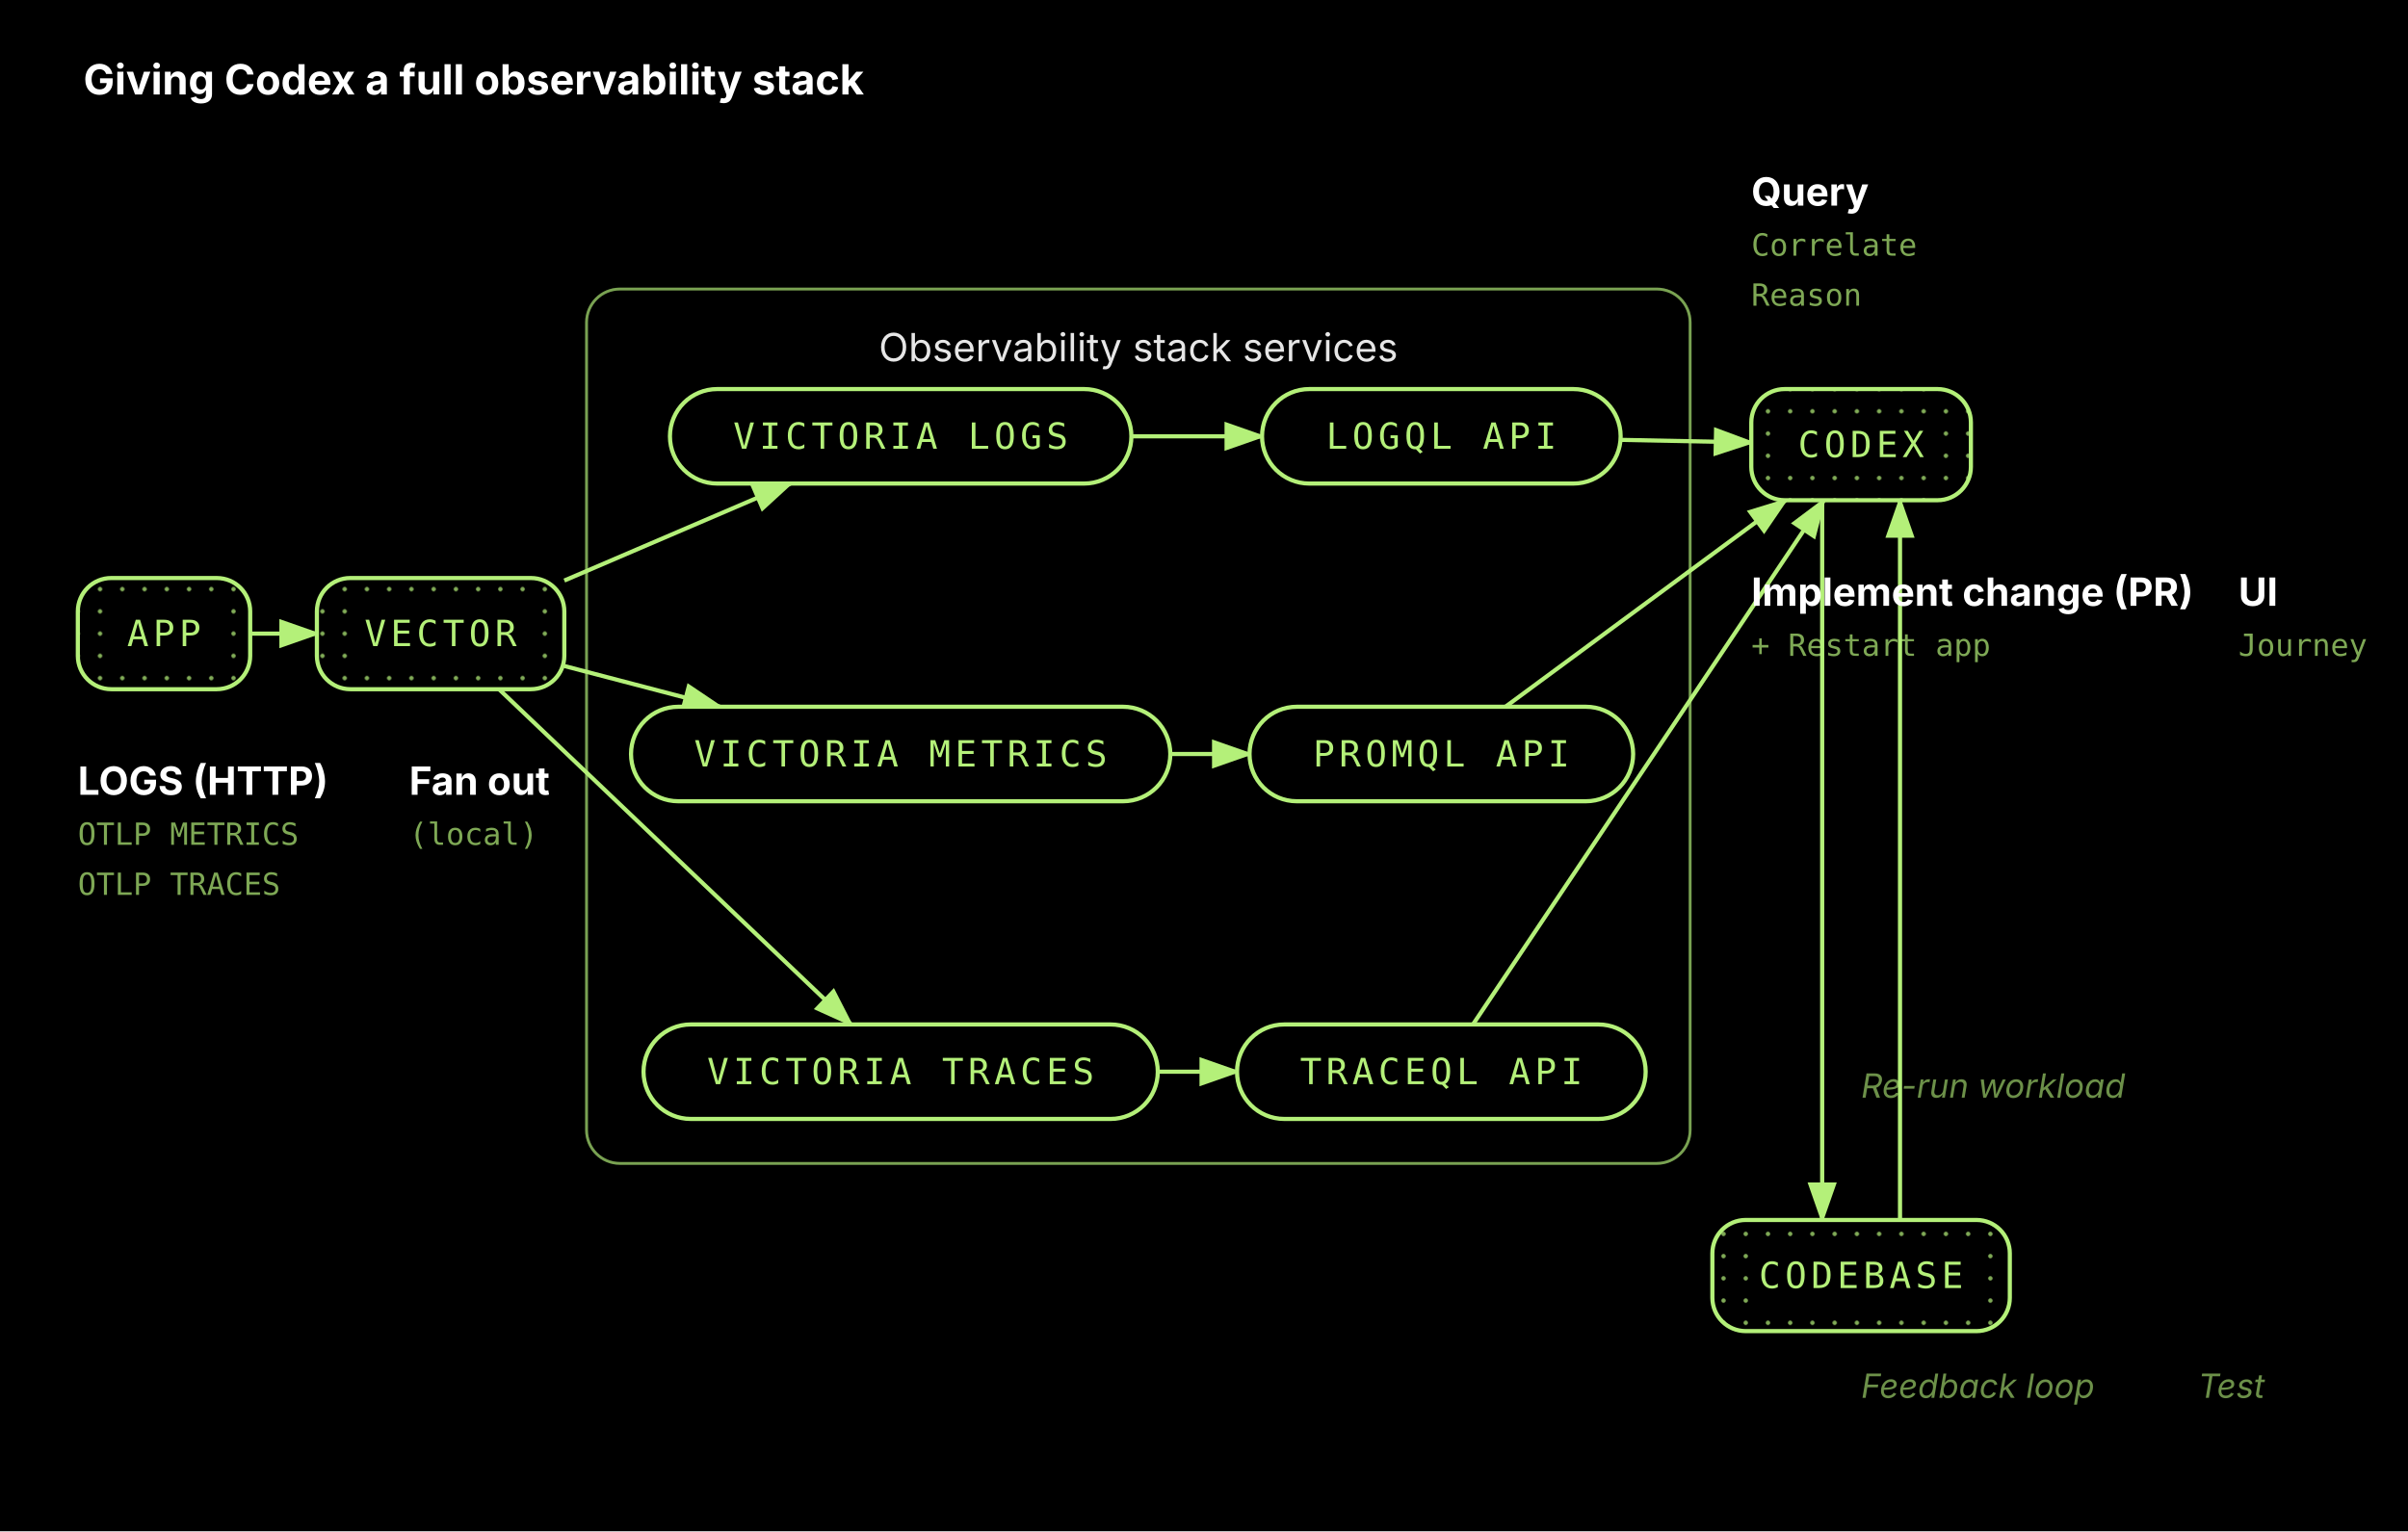
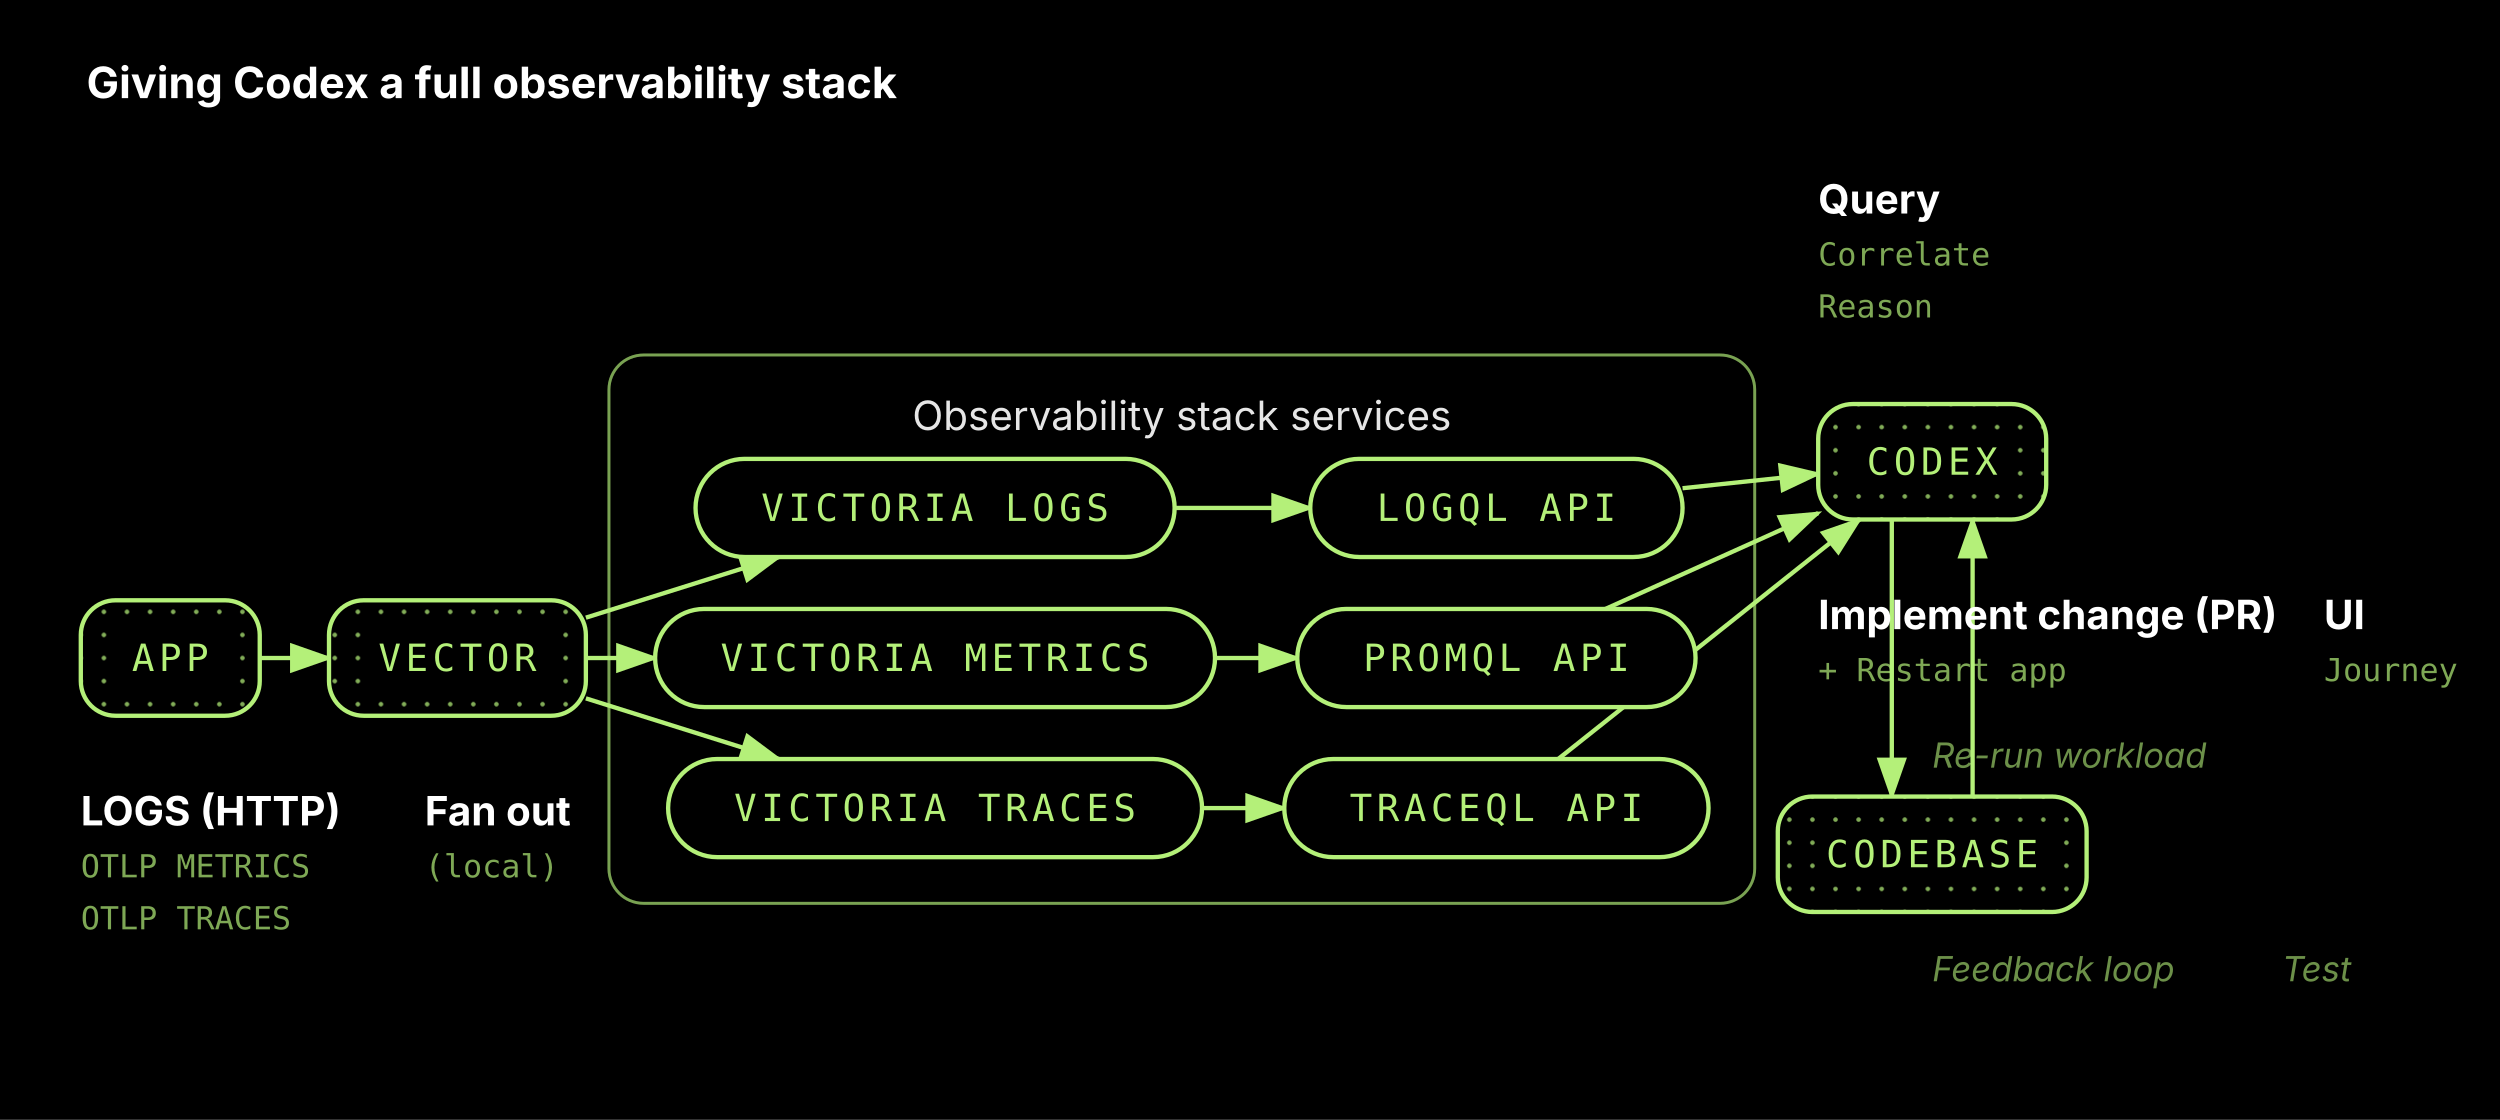
- <svg xmlns="http://www.w3.org/2000/svg" viewBox="0 0 866.24 550.993" width="866.24" height="550.993">
+ <svg xmlns="http://www.w3.org/2000/svg" viewBox="0 0 866.24 388" width="866.24" height="388">
  <defs>
    <pattern id="dotgrid" width="8" height="8" patternUnits="userSpaceOnUse">
      <rect width="8" height="8" fill="#000000" />
      <circle cx="4" cy="4" r="0.8" fill="#b4f079" opacity="0.7" />
    </pattern>
    <pattern id="crosshatch" width="8" height="8" patternUnits="userSpaceOnUse">
      <rect width="8" height="8" fill="#000000" />
      <path d="M0 8L8 0M-1 1L1 -1M7 9L9 7" stroke="#b4f079" stroke-width="0.8" opacity="0.2" />
    </pattern>
    <pattern id="hero" width="6" height="6" patternUnits="userSpaceOnUse">
      <rect width="6" height="6" fill="#3d6b23" />
      <circle cx="3" cy="3" r="0.6" fill="#5a9a35" opacity="0.5" />
    </pattern>
    <marker id="arrowhead" markerWidth="10" markerHeight="7" refX="9" refY="3.5" orient="auto" markerUnits="strokeWidth">
      <polygon points="0 0, 10 3.5, 0 7" fill="#b4f079" />
    </marker>
    <marker id="arrowhead-reverse" markerWidth="10" markerHeight="7" refX="1" refY="3.5" orient="auto" markerUnits="strokeWidth">
      <polygon points="10 0, 0 3.5, 10 7" fill="#b4f079" />
    </marker>
  </defs>
  <rect width="100%" height="100%" fill="#000000" />
  <g class="diagram">
    <text x="30" y="34" font-family="'Inter', 'Helvetica Neue', Arial, sans-serif" font-size="15" fill="#ffffff" font-weight="700">Giving Codex a full observability stack</text>
-     <rect x="211" y="104" width="397" height="314.642" rx="12" fill="transparent" stroke="#b4f079" stroke-width="1" opacity="0.35" />
-     <rect x="211" y="104" width="397" height="314.642" rx="12" fill="none" stroke="#b4f079" stroke-width="1" opacity="0.5" />
+     <rect x="211" y="123" width="397" height="190" rx="12" fill="transparent" stroke="#b4f079" stroke-width="1" opacity="0.35" />
+     <rect x="211" y="123" width="397" height="190" rx="12" fill="none" stroke="#b4f079" stroke-width="1" opacity="0.5" />
    <line x1="90" y1="228" x2="114" y2="228" stroke="#b4f079" stroke-width="1.5" marker-end="url(#arrowhead)" />
-     <line x1="203" y1="208.909" x2="284.373" y2="174" stroke="#b4f079" stroke-width="1.5" marker-end="url(#arrowhead)" />
-     <line x1="203" y1="239.648" x2="259.054" y2="254.321" stroke="#b4f079" stroke-width="1.5" marker-end="url(#arrowhead)" />
-     <line x1="179.497" y1="248" x2="306.153" y2="368.642" stroke="#b4f079" stroke-width="1.5" marker-end="url(#arrowhead)" />
-     <line x1="583" y1="158.281" x2="630" y2="159.215" stroke="#b4f079" stroke-width="1.5" marker-end="url(#arrowhead)" />
-     <line x1="541.559" y1="254.321" x2="642.371" y2="180" stroke="#b4f079" stroke-width="1.5" marker-end="url(#arrowhead)" />
-     <line x1="529.876" y1="368.642" x2="656.116" y2="180" stroke="#b4f079" stroke-width="1.5" marker-end="url(#arrowhead)" />
-     <line x1="655.5" y1="180" x2="655.5" y2="438.993" stroke="#b4f079" stroke-width="1.5" marker-end="url(#arrowhead)" />
-     <line x1="683.5" y1="438.993" x2="683.5" y2="180" stroke="#b4f079" stroke-width="1.5" marker-end="url(#arrowhead)" />
-     <line x1="407" y1="157" x2="454" y2="157" stroke="#b4f079" stroke-width="1.5" marker-end="url(#arrowhead)" />
-     <line x1="421" y1="271.321" x2="449.5" y2="271.321" stroke="#b4f079" stroke-width="1.5" marker-end="url(#arrowhead)" />
-     <line x1="416.5" y1="385.642" x2="445" y2="385.642" stroke="#b4f079" stroke-width="1.5" marker-end="url(#arrowhead)" />
-     <rect x="294.5" y="117" width="230" height="24" fill="#000000" rx="3" />
-     <text x="409.5" y="130" font-family="'Inter', 'Helvetica Neue', Arial, sans-serif" font-size="14" fill="#ffffff" opacity="0.9" text-anchor="middle">Observability stack services</text>
+     <line x1="203" y1="214.018" x2="269.894" y2="193" stroke="#b4f079" stroke-width="1.5" marker-end="url(#arrowhead)" />
+     <line x1="203" y1="228" x2="227" y2="228" stroke="#b4f079" stroke-width="1.5" marker-end="url(#arrowhead)" />
+     <line x1="203" y1="241.982" x2="269.894" y2="263" stroke="#b4f079" stroke-width="1.5" marker-end="url(#arrowhead)" />
+     <line x1="583" y1="169.166" x2="630" y2="164.185" stroke="#b4f079" stroke-width="1.5" marker-end="url(#arrowhead)" />
+     <line x1="556.25" y1="211" x2="630" y2="177.788" stroke="#b4f079" stroke-width="1.5" marker-end="url(#arrowhead)" />
+     <line x1="539.892" y1="263" x2="644.333" y2="180" stroke="#b4f079" stroke-width="1.5" marker-end="url(#arrowhead)" />
+     <line x1="655.5" y1="180" x2="655.5" y2="276" stroke="#b4f079" stroke-width="1.5" marker-end="url(#arrowhead)" />
+     <line x1="683.5" y1="276" x2="683.5" y2="180" stroke="#b4f079" stroke-width="1.5" marker-end="url(#arrowhead)" />
+     <line x1="407" y1="176" x2="454" y2="176" stroke="#b4f079" stroke-width="1.5" marker-end="url(#arrowhead)" />
+     <line x1="421" y1="228" x2="449.5" y2="228" stroke="#b4f079" stroke-width="1.5" marker-end="url(#arrowhead)" />
+     <line x1="416.5" y1="280" x2="445" y2="280" stroke="#b4f079" stroke-width="1.5" marker-end="url(#arrowhead)" />
+     <rect x="294.5" y="136" width="230" height="24" fill="#000000" rx="3" />
+     <text x="409.5" y="149" font-family="'Inter', 'Helvetica Neue', Arial, sans-serif" font-size="14" fill="#ffffff" opacity="0.9" text-anchor="middle">Observability stack services</text>
    <rect x="28" y="208" width="62" height="40" rx="12" fill="url(#dotgrid)" stroke="#b4f079" stroke-width="1.5" />
    <rect x="39" y="216.9" width="40" height="22.2" fill="#000000" rx="2" />
    <text x="59" y="228" font-family="'JetBrains Mono', 'Fira Code', 'SF Mono', 'Cascadia Code', monospace" font-size="13" fill="#b4f079" text-anchor="middle" dominant-baseline="central" letter-spacing="0.12em">APP</text>
    <rect x="114" y="208" width="89" height="40" rx="12" fill="url(#dotgrid)" stroke="#b4f079" stroke-width="1.5" />
    <rect x="126.5" y="216.9" width="64" height="22.2" fill="#000000" rx="2" />
    <text x="158.5" y="228" font-family="'JetBrains Mono', 'Fira Code', 'SF Mono', 'Cascadia Code', monospace" font-size="13" fill="#b4f079" text-anchor="middle" dominant-baseline="central" letter-spacing="0.12em">VECTOR</text>
    <rect x="630" y="140" width="79" height="40" rx="12" fill="url(#dotgrid)" stroke="#b4f079" stroke-width="1.5" />
    <rect x="641.5" y="148.9" width="56" height="22.2" fill="#000000" rx="2" />
    <text x="669.5" y="160" font-family="'JetBrains Mono', 'Fira Code', 'SF Mono', 'Cascadia Code', monospace" font-size="13" fill="#b4f079" text-anchor="middle" dominant-baseline="central" letter-spacing="0.12em">CODEX</text>
-     <rect x="616" y="438.993" width="107" height="40" rx="12" fill="url(#dotgrid)" stroke="#b4f079" stroke-width="1.5" />
-     <rect x="629.5" y="447.893" width="80" height="22.2" fill="#000000" rx="2" />
-     <text x="669.5" y="458.993" font-family="'JetBrains Mono', 'Fira Code', 'SF Mono', 'Cascadia Code', monospace" font-size="13" fill="#b4f079" text-anchor="middle" dominant-baseline="central" letter-spacing="0.12em">CODEBASE</text>
-     <rect x="241" y="140" width="166" height="34" rx="17" fill="#000000" stroke="#b4f079" stroke-width="1.5" />
-     <text x="324" y="157" font-family="'JetBrains Mono', 'Fira Code', 'SF Mono', 'Cascadia Code', monospace" font-size="13" fill="#b4f079" text-anchor="middle" dominant-baseline="central" letter-spacing="0.12em">VICTORIA LOGS</text>
-     <rect x="454" y="140" width="129" height="34" rx="17" fill="#000000" stroke="#b4f079" stroke-width="1.5" />
-     <text x="518.5" y="157" font-family="'JetBrains Mono', 'Fira Code', 'SF Mono', 'Cascadia Code', monospace" font-size="13" fill="#b4f079" text-anchor="middle" dominant-baseline="central" letter-spacing="0.12em">LOGQL API</text>
-     <rect x="227" y="254.321" width="194" height="34" rx="17" fill="#000000" stroke="#b4f079" stroke-width="1.5" />
-     <text x="324" y="271.321" font-family="'JetBrains Mono', 'Fira Code', 'SF Mono', 'Cascadia Code', monospace" font-size="13" fill="#b4f079" text-anchor="middle" dominant-baseline="central" letter-spacing="0.12em">VICTORIA METRICS</text>
-     <rect x="449.5" y="254.321" width="138" height="34" rx="17" fill="#000000" stroke="#b4f079" stroke-width="1.5" />
-     <text x="518.5" y="271.321" font-family="'JetBrains Mono', 'Fira Code', 'SF Mono', 'Cascadia Code', monospace" font-size="13" fill="#b4f079" text-anchor="middle" dominant-baseline="central" letter-spacing="0.12em">PROMQL API</text>
-     <rect x="231.5" y="368.642" width="185" height="34" rx="17" fill="#000000" stroke="#b4f079" stroke-width="1.5" />
-     <text x="324" y="385.642" font-family="'JetBrains Mono', 'Fira Code', 'SF Mono', 'Cascadia Code', monospace" font-size="13" fill="#b4f079" text-anchor="middle" dominant-baseline="central" letter-spacing="0.12em">VICTORIA TRACES</text>
-     <rect x="445" y="368.642" width="147" height="34" rx="17" fill="#000000" stroke="#b4f079" stroke-width="1.5" />
-     <text x="518.5" y="385.642" font-family="'JetBrains Mono', 'Fira Code', 'SF Mono', 'Cascadia Code', monospace" font-size="13" fill="#b4f079" text-anchor="middle" dominant-baseline="central" letter-spacing="0.12em">TRACEQL API</text>
+     <rect x="616" y="276" width="107" height="40" rx="12" fill="url(#dotgrid)" stroke="#b4f079" stroke-width="1.5" />
+     <rect x="629.5" y="284.9" width="80" height="22.2" fill="#000000" rx="2" />
+     <text x="669.5" y="296" font-family="'JetBrains Mono', 'Fira Code', 'SF Mono', 'Cascadia Code', monospace" font-size="13" fill="#b4f079" text-anchor="middle" dominant-baseline="central" letter-spacing="0.12em">CODEBASE</text>
+     <rect x="241" y="159" width="166" height="34" rx="17" fill="#000000" stroke="#b4f079" stroke-width="1.5" />
+     <text x="324" y="176" font-family="'JetBrains Mono', 'Fira Code', 'SF Mono', 'Cascadia Code', monospace" font-size="13" fill="#b4f079" text-anchor="middle" dominant-baseline="central" letter-spacing="0.12em">VICTORIA LOGS</text>
+     <rect x="454" y="159" width="129" height="34" rx="17" fill="#000000" stroke="#b4f079" stroke-width="1.5" />
+     <text x="518.5" y="176" font-family="'JetBrains Mono', 'Fira Code', 'SF Mono', 'Cascadia Code', monospace" font-size="13" fill="#b4f079" text-anchor="middle" dominant-baseline="central" letter-spacing="0.12em">LOGQL API</text>
+     <rect x="227" y="211" width="194" height="34" rx="17" fill="#000000" stroke="#b4f079" stroke-width="1.5" />
+     <text x="324" y="228" font-family="'JetBrains Mono', 'Fira Code', 'SF Mono', 'Cascadia Code', monospace" font-size="13" fill="#b4f079" text-anchor="middle" dominant-baseline="central" letter-spacing="0.12em">VICTORIA METRICS</text>
+     <rect x="449.5" y="211" width="138" height="34" rx="17" fill="#000000" stroke="#b4f079" stroke-width="1.5" />
+     <text x="518.5" y="228" font-family="'JetBrains Mono', 'Fira Code', 'SF Mono', 'Cascadia Code', monospace" font-size="13" fill="#b4f079" text-anchor="middle" dominant-baseline="central" letter-spacing="0.12em">PROMQL API</text>
+     <rect x="231.5" y="263" width="185" height="34" rx="17" fill="#000000" stroke="#b4f079" stroke-width="1.5" />
+     <text x="324" y="280" font-family="'JetBrains Mono', 'Fira Code', 'SF Mono', 'Cascadia Code', monospace" font-size="13" fill="#b4f079" text-anchor="middle" dominant-baseline="central" letter-spacing="0.12em">VICTORIA TRACES</text>
+     <rect x="445" y="263" width="147" height="34" rx="17" fill="#000000" stroke="#b4f079" stroke-width="1.5" />
+     <text x="518.5" y="280" font-family="'JetBrains Mono', 'Fira Code', 'SF Mono', 'Cascadia Code', monospace" font-size="13" fill="#b4f079" text-anchor="middle" dominant-baseline="central" letter-spacing="0.12em">TRACEQL API</text>
    <text x="28" y="286" font-family="'Inter', 'Helvetica Neue', Arial, sans-serif" font-size="14" fill="#ffffff" font-weight="700">LOGS (HTTP)</text>
    <text x="28" y="304" font-family="'JetBrains Mono', 'Fira Code', 'SF Mono', 'Cascadia Code', monospace" font-size="11" fill="#b4f079" opacity="0.7">OTLP METRICS</text>
    <text x="28" y="322" font-family="'JetBrains Mono', 'Fira Code', 'SF Mono', 'Cascadia Code', monospace" font-size="11" fill="#b4f079" opacity="0.7">OTLP TRACES</text>
    <text x="147.2" y="286" font-family="'Inter', 'Helvetica Neue', Arial, sans-serif" font-size="14" fill="#ffffff" font-weight="700">Fan out</text>
    <text x="147.2" y="304" font-family="'JetBrains Mono', 'Fira Code', 'SF Mono', 'Cascadia Code', monospace" font-size="11" fill="#b4f079" opacity="0.7">(local)</text>
    <text x="630" y="74" font-family="'Inter', 'Helvetica Neue', Arial, sans-serif" font-size="14" fill="#ffffff" font-weight="700">Query</text>
    <text x="630" y="92" font-family="'JetBrains Mono', 'Fira Code', 'SF Mono', 'Cascadia Code', monospace" font-size="11" fill="#b4f079" opacity="0.7">Correlate</text>
    <text x="630" y="110" font-family="'JetBrains Mono', 'Fira Code', 'SF Mono', 'Cascadia Code', monospace" font-size="11" fill="#b4f079" opacity="0.7">Reason</text>
    <text x="630" y="218" font-family="'Inter', 'Helvetica Neue', Arial, sans-serif" font-size="14" fill="#ffffff" font-weight="700">Implement change (PR)</text>
    <text x="630" y="236" font-family="'JetBrains Mono', 'Fira Code', 'SF Mono', 'Cascadia Code', monospace" font-size="11" fill="#b4f079" opacity="0.7">+ Restart app</text>
    <text x="805.24" y="218" font-family="'Inter', 'Helvetica Neue', Arial, sans-serif" font-size="14" fill="#ffffff" font-weight="700">UI</text>
    <text x="805.24" y="236" font-family="'JetBrains Mono', 'Fira Code', 'SF Mono', 'Cascadia Code', monospace" font-size="11" fill="#b4f079" opacity="0.7">Journey</text>
-     <text x="669.5" y="394.993" font-family="'Inter', 'Helvetica Neue', Arial, sans-serif" font-size="12" fill="#b4f079" opacity="0.6" font-style="italic">Re-run workload</text>
-     <text x="669.5" y="502.993" font-family="'Inter', 'Helvetica Neue', Arial, sans-serif" font-size="12" fill="#b4f079" opacity="0.6" font-style="italic">Feedback loop</text>
-     <text x="790.7" y="502.993" font-family="'Inter', 'Helvetica Neue', Arial, sans-serif" font-size="12" fill="#b4f079" opacity="0.6" font-style="italic">Test</text>
+     <text x="669.5" y="266" font-family="'Inter', 'Helvetica Neue', Arial, sans-serif" font-size="12" fill="#b4f079" opacity="0.6" font-style="italic">Re-run workload</text>
+     <text x="669.5" y="340" font-family="'Inter', 'Helvetica Neue', Arial, sans-serif" font-size="12" fill="#b4f079" opacity="0.6" font-style="italic">Feedback loop</text>
+     <text x="790.7" y="340" font-family="'Inter', 'Helvetica Neue', Arial, sans-serif" font-size="12" fill="#b4f079" opacity="0.6" font-style="italic">Test</text>
  </g>
</svg>
